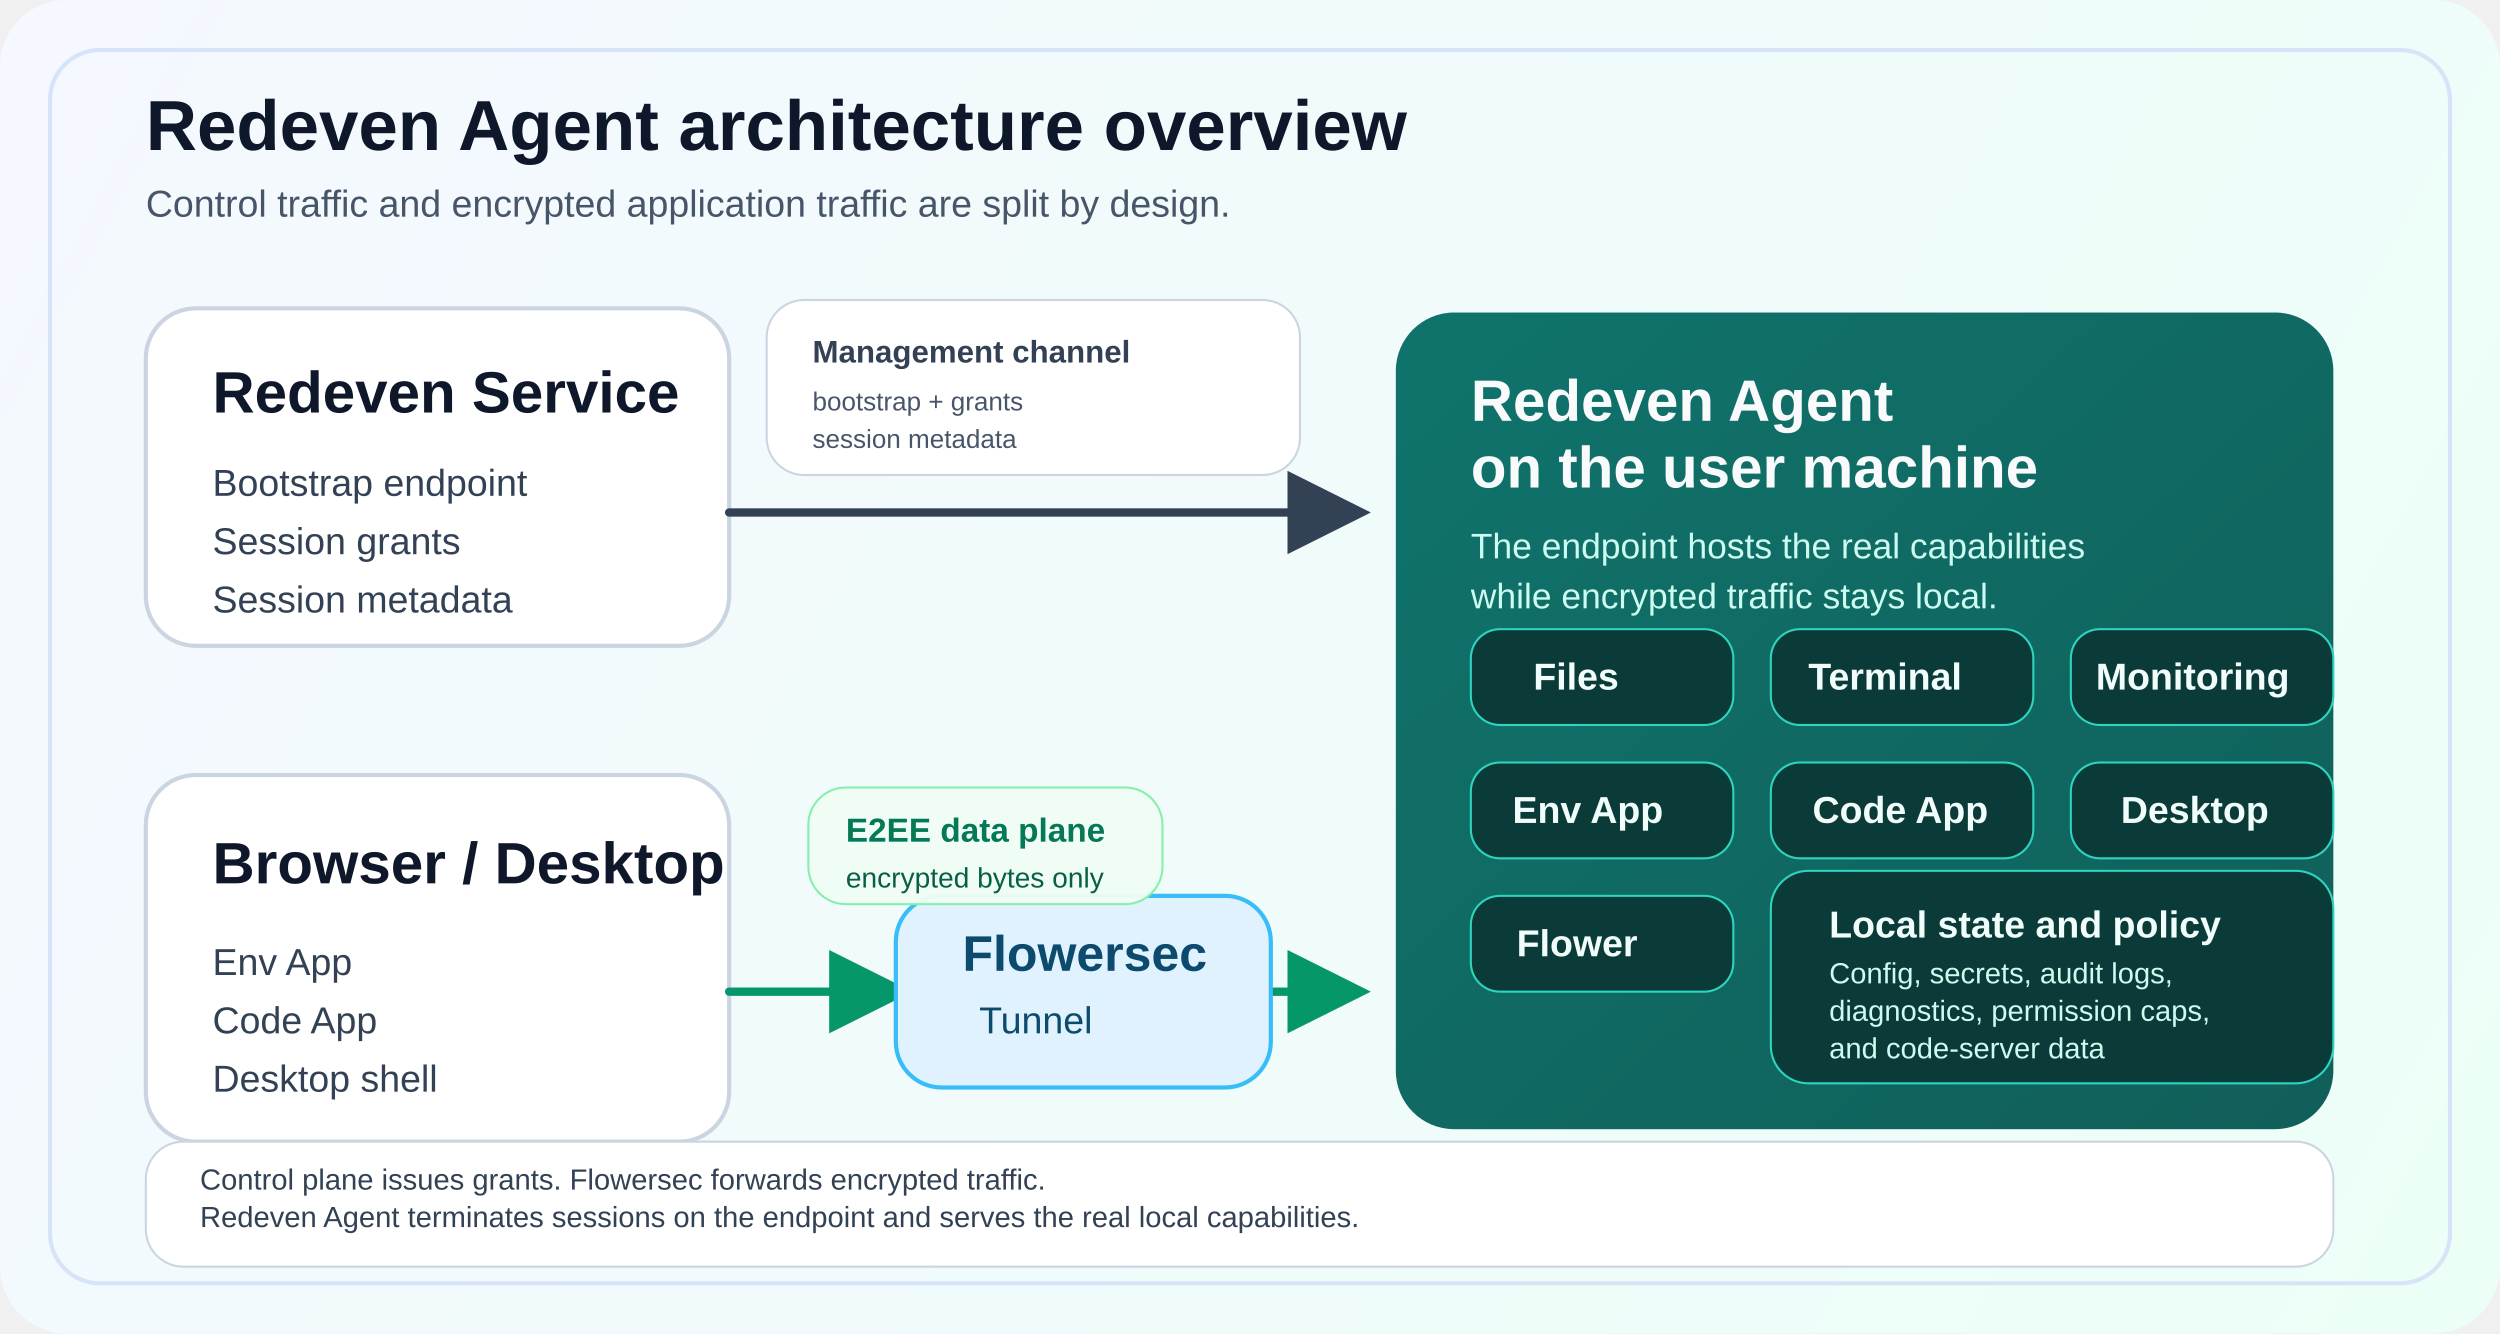
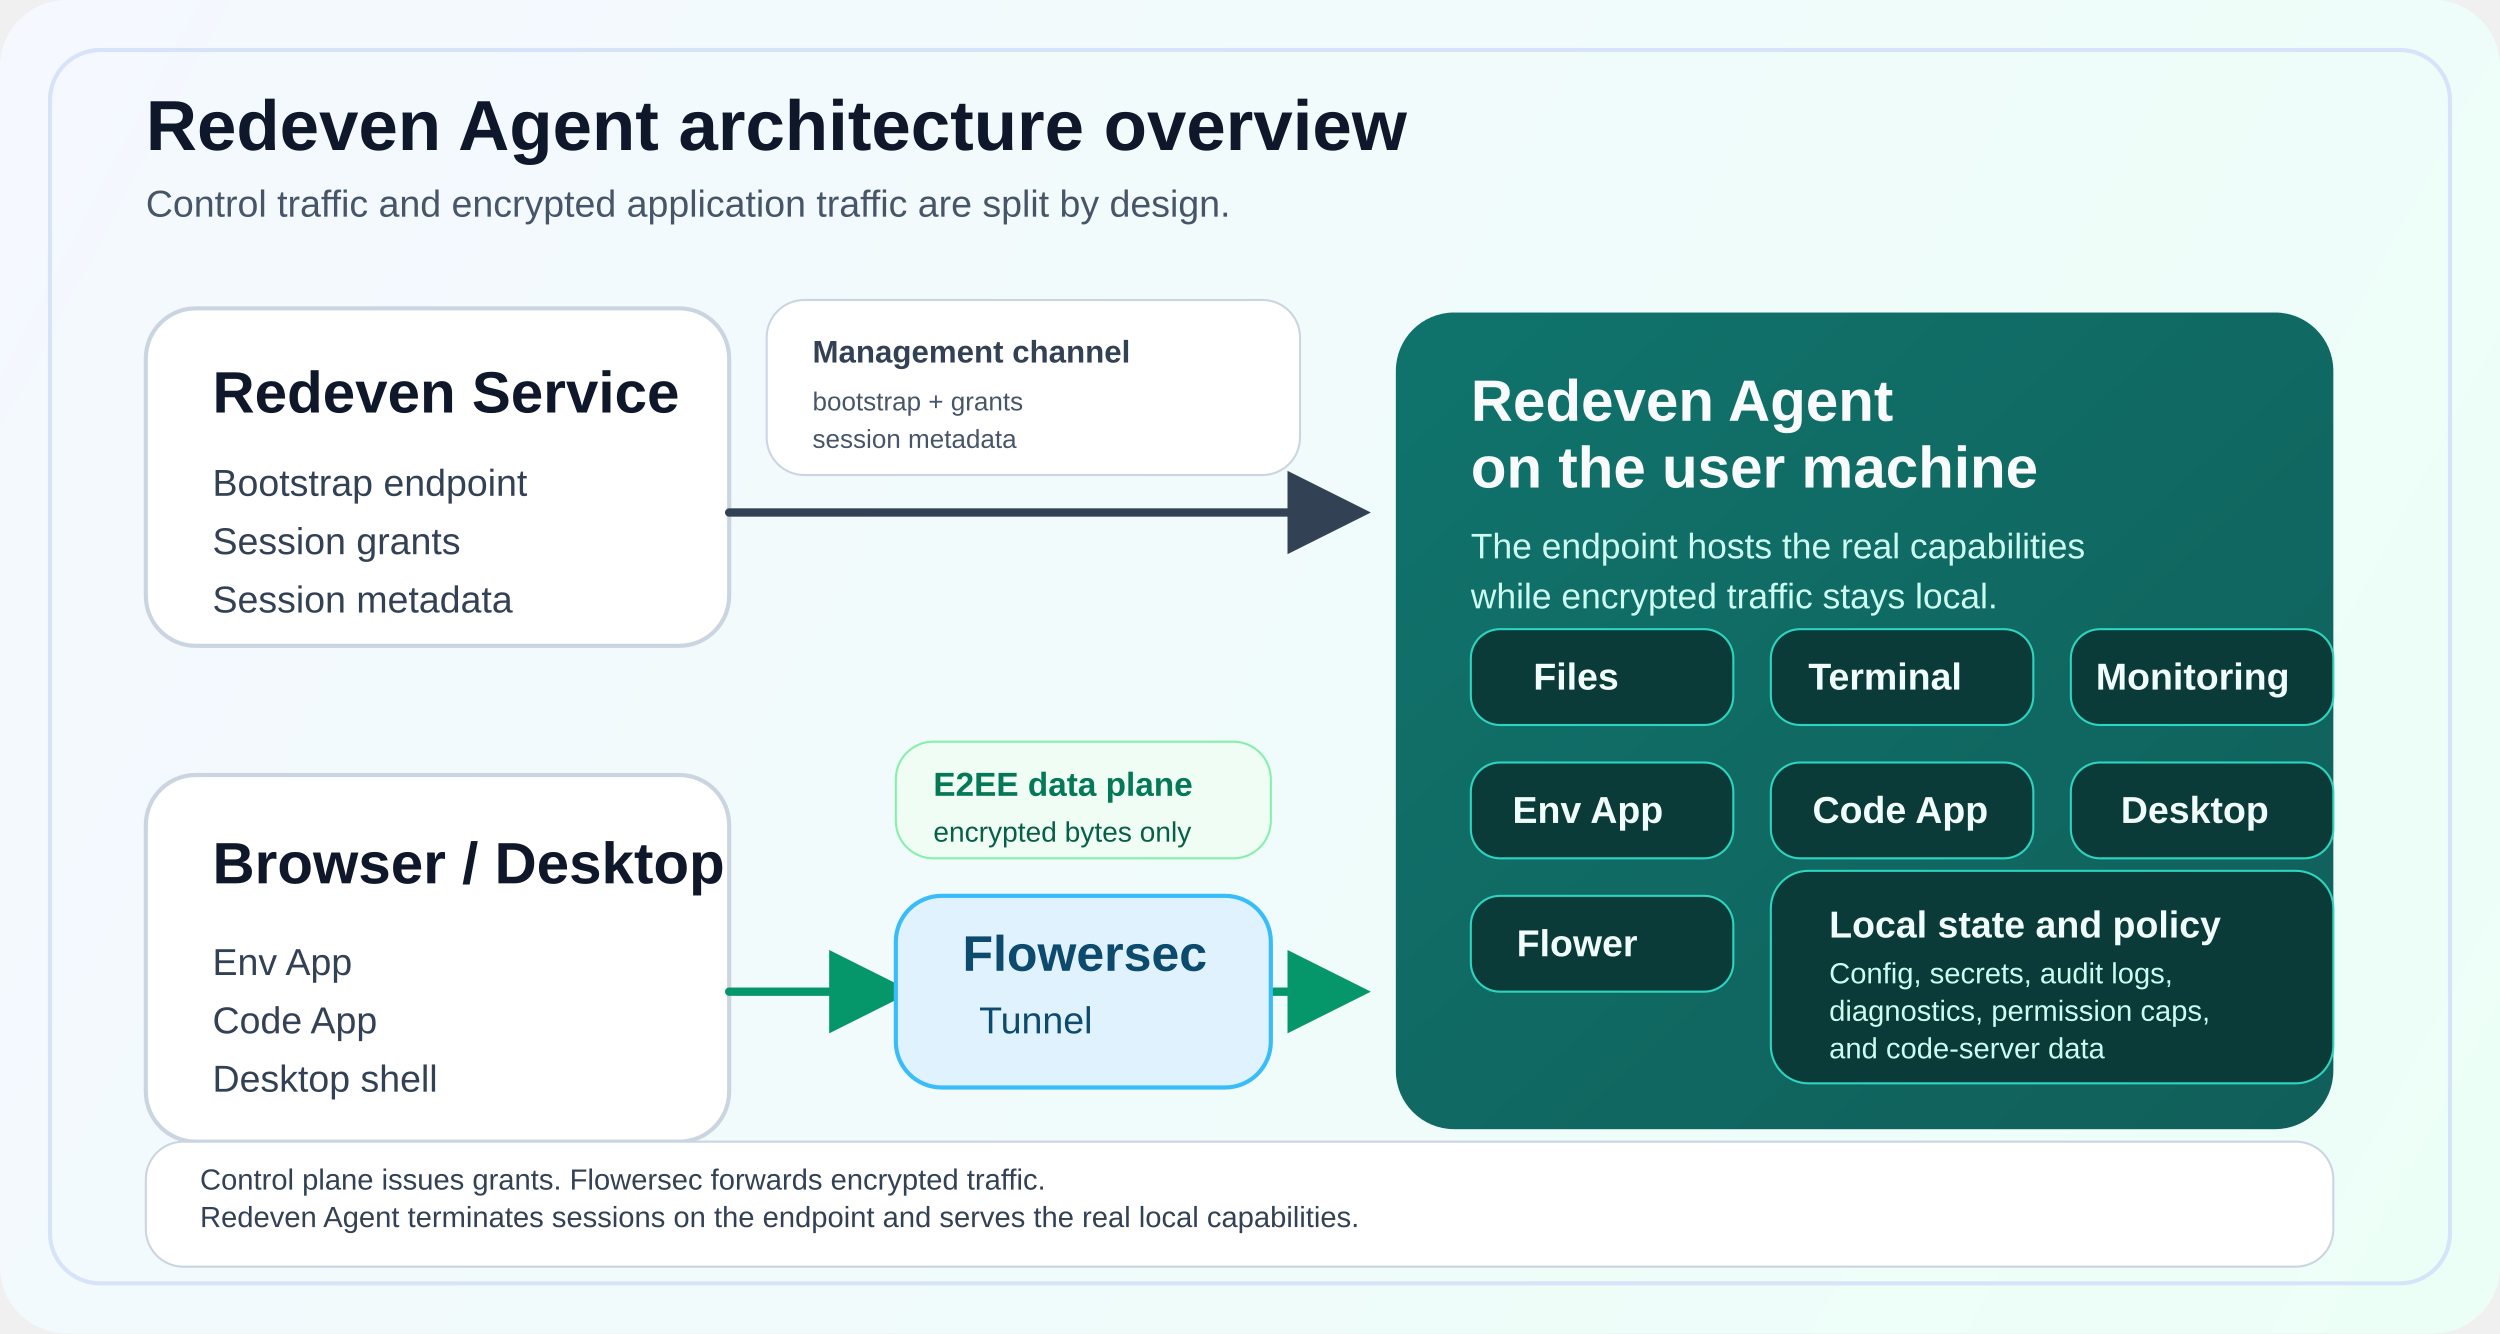
<svg xmlns="http://www.w3.org/2000/svg" width="1200" height="640" viewBox="0 0 1200 640" fill="none" role="img" aria-labelledby="title desc">
  <defs>
    <linearGradient id="bg" x1="0" y1="0" x2="1200" y2="640" gradientUnits="userSpaceOnUse">
      <stop stop-color="#F5F8FF" />
      <stop offset="1" stop-color="#ECFFF7" />
    </linearGradient>
    <linearGradient id="agent" x1="670" y1="70" x2="1120" y2="560" gradientUnits="userSpaceOnUse">
      <stop stop-color="#0F766E" />
      <stop offset="1" stop-color="#115E59" />
    </linearGradient>
    <marker id="arrow-dark" markerWidth="10" markerHeight="10" refX="8" refY="5" orient="auto">
      <path d="M0 0L10 5L0 10V0Z" fill="#334155" />
    </marker>
    <marker id="arrow-green" markerWidth="10" markerHeight="10" refX="8" refY="5" orient="auto">
      <path d="M0 0L10 5L0 10V0Z" fill="#059669" />
    </marker>
  </defs>
  <rect width="1200" height="640" rx="32" fill="url(#bg)" />
  <rect x="24" y="24" width="1152" height="592" rx="24" stroke="#D7E3F8" stroke-width="2" />
  <text x="70" y="72" fill="#0F172A" font-family="Arial, Helvetica, sans-serif" font-size="34" font-weight="700">Redeven Agent architecture overview</text>
  <text x="70" y="104" fill="#475569" font-family="Arial, Helvetica, sans-serif" font-size="18">Control traffic and encrypted application traffic are split by design.</text>
  <rect x="70" y="148" width="280" height="162" rx="24" fill="#FFFFFF" stroke="#CBD5E1" stroke-width="2" />
  <text x="102" y="198" fill="#0F172A" font-family="Arial, Helvetica, sans-serif" font-size="28" font-weight="700">Redeven Service</text>
  <text x="102" y="238" fill="#334155" font-family="Arial, Helvetica, sans-serif" font-size="18">Bootstrap endpoint</text>
  <text x="102" y="266" fill="#334155" font-family="Arial, Helvetica, sans-serif" font-size="18">Session grants</text>
  <text x="102" y="294" fill="#334155" font-family="Arial, Helvetica, sans-serif" font-size="18">Session metadata</text>
  <rect x="70" y="372" width="280" height="176" rx="24" fill="#FFFFFF" stroke="#CBD5E1" stroke-width="2" />
  <text x="102" y="424" fill="#0F172A" font-family="Arial, Helvetica, sans-serif" font-size="28" font-weight="700">Browser / Desktop</text>
  <text x="102" y="468" fill="#334155" font-family="Arial, Helvetica, sans-serif" font-size="18">Env App</text>
  <text x="102" y="496" fill="#334155" font-family="Arial, Helvetica, sans-serif" font-size="18">Code App</text>
  <text x="102" y="524" fill="#334155" font-family="Arial, Helvetica, sans-serif" font-size="18">Desktop shell</text>
  <rect x="670" y="150" width="450" height="392" rx="28" fill="url(#agent)" />
  <text x="706" y="202" fill="#F8FAFC" font-family="Arial, Helvetica, sans-serif" font-size="28" font-weight="700">
    <tspan x="706" dy="0">Redeven Agent</tspan>
    <tspan x="706" dy="32">on the user machine</tspan>
  </text>
  <text x="706" y="268" fill="#CCFBF1" font-family="Arial, Helvetica, sans-serif" font-size="17">
    <tspan x="706" dy="0">The endpoint hosts the real capabilities</tspan>
    <tspan x="706" dy="24">while encrypted traffic stays local.</tspan>
  </text>
  <rect x="706" y="302" width="126" height="46" rx="14" fill="#0B3B38" stroke="#2DD4BF" />
  <text x="736" y="331" fill="#F0FDFA" font-family="Arial, Helvetica, sans-serif" font-size="18" font-weight="700">Files</text>
  <rect x="850" y="302" width="126" height="46" rx="14" fill="#0B3B38" stroke="#2DD4BF" />
  <text x="868" y="331" fill="#F0FDFA" font-family="Arial, Helvetica, sans-serif" font-size="18" font-weight="700">Terminal</text>
  <rect x="994" y="302" width="126" height="46" rx="14" fill="#0B3B38" stroke="#2DD4BF" />
  <text x="1006" y="331" fill="#F0FDFA" font-family="Arial, Helvetica, sans-serif" font-size="18" font-weight="700">Monitoring</text>
  <rect x="706" y="366" width="126" height="46" rx="14" fill="#0B3B38" stroke="#2DD4BF" />
  <text x="726" y="395" fill="#F0FDFA" font-family="Arial, Helvetica, sans-serif" font-size="18" font-weight="700">Env App</text>
  <rect x="850" y="366" width="126" height="46" rx="14" fill="#0B3B38" stroke="#2DD4BF" />
  <text x="870" y="395" fill="#F0FDFA" font-family="Arial, Helvetica, sans-serif" font-size="18" font-weight="700">Code App</text>
  <rect x="994" y="366" width="126" height="46" rx="14" fill="#0B3B38" stroke="#2DD4BF" />
  <text x="1018" y="395" fill="#F0FDFA" font-family="Arial, Helvetica, sans-serif" font-size="18" font-weight="700">Desktop</text>
  <rect x="706" y="430" width="126" height="46" rx="14" fill="#0B3B38" stroke="#2DD4BF" />
  <text x="728" y="459" fill="#F0FDFA" font-family="Arial, Helvetica, sans-serif" font-size="18" font-weight="700">Flower</text>
  <rect x="850" y="418" width="270" height="102" rx="18" fill="#0B3B38" stroke="#2DD4BF" />
  <text x="878" y="450" fill="#F0FDFA" font-family="Arial, Helvetica, sans-serif" font-size="18" font-weight="700">Local state and policy</text>
  <text x="878" y="472" fill="#CCFBF1" font-family="Arial, Helvetica, sans-serif" font-size="14">
    <tspan x="878" dy="0">Config, secrets, audit logs,</tspan>
    <tspan x="878" dy="18">diagnostics, permission caps,</tspan>
    <tspan x="878" dy="18">and code-server data</tspan>
  </text>
  <path d="M350 246H650" stroke="#334155" stroke-width="4" stroke-linecap="round" marker-end="url(#arrow-dark)" />
  <rect x="368" y="144" width="256" height="84" rx="18" fill="#FFFFFF" fill-opacity="0.97" stroke="#CBD5E1" />
  <text x="390" y="174" fill="#334155" font-family="Arial, Helvetica, sans-serif" font-size="15" font-weight="700" textLength="162" lengthAdjust="spacingAndGlyphs">Management channel</text>
  <text x="390" y="197" fill="#475569" font-family="Arial, Helvetica, sans-serif" font-size="12.5" textLength="118" lengthAdjust="spacingAndGlyphs">bootstrap + grants</text>
  <text x="390" y="215" fill="#475569" font-family="Arial, Helvetica, sans-serif" font-size="12.5" textLength="120" lengthAdjust="spacingAndGlyphs">session metadata</text>
  <path d="M350 476H430" stroke="#059669" stroke-width="4" stroke-linecap="round" marker-end="url(#arrow-green)" />
  <path d="M610 476H650" stroke="#059669" stroke-width="4" stroke-linecap="round" marker-end="url(#arrow-green)" />
  <rect x="430" y="430" width="180" height="92" rx="22" fill="#E0F2FE" stroke="#38BDF8" stroke-width="2" />
  <text x="462" y="466" fill="#0C4A6E" font-family="Arial, Helvetica, sans-serif" font-size="24" font-weight="700">Flowersec</text>
  <text x="470" y="496" fill="#0C4A6E" font-family="Arial, Helvetica, sans-serif" font-size="18">Tunnel</text>
-   <rect x="388" y="378" width="170" height="56" rx="18" fill="#F0FDF4" fill-opacity="0.96" stroke="#86EFAC" />
-   <text x="406" y="404" fill="#047857" font-family="Arial, Helvetica, sans-serif" font-size="16" font-weight="700">E2EE data plane</text>
-   <text x="406" y="426" fill="#065F46" font-family="Arial, Helvetica, sans-serif" font-size="13.5">encrypted bytes only</text>
+   <rect x="430" y="356" width="180" height="56" rx="18" fill="#F0FDF4" fill-opacity="0.96" stroke="#86EFAC" />
+   <text x="448" y="382" fill="#047857" font-family="Arial, Helvetica, sans-serif" font-size="16" font-weight="700">E2EE data plane</text>
+   <text x="448" y="404" fill="#065F46" font-family="Arial, Helvetica, sans-serif" font-size="13.5">encrypted bytes only</text>
  <rect x="70" y="548" width="1050" height="60" rx="18" fill="#FFFFFF" stroke="#CBD5E1" />
  <text x="96" y="571" fill="#334155" font-family="Arial, Helvetica, sans-serif" font-size="14">
    <tspan x="96" dy="0">Control plane issues grants. Flowersec forwards encrypted traffic.</tspan>
    <tspan x="96" dy="18">Redeven Agent terminates sessions on the endpoint and serves the real local capabilities.</tspan>
  </text>
</svg>
